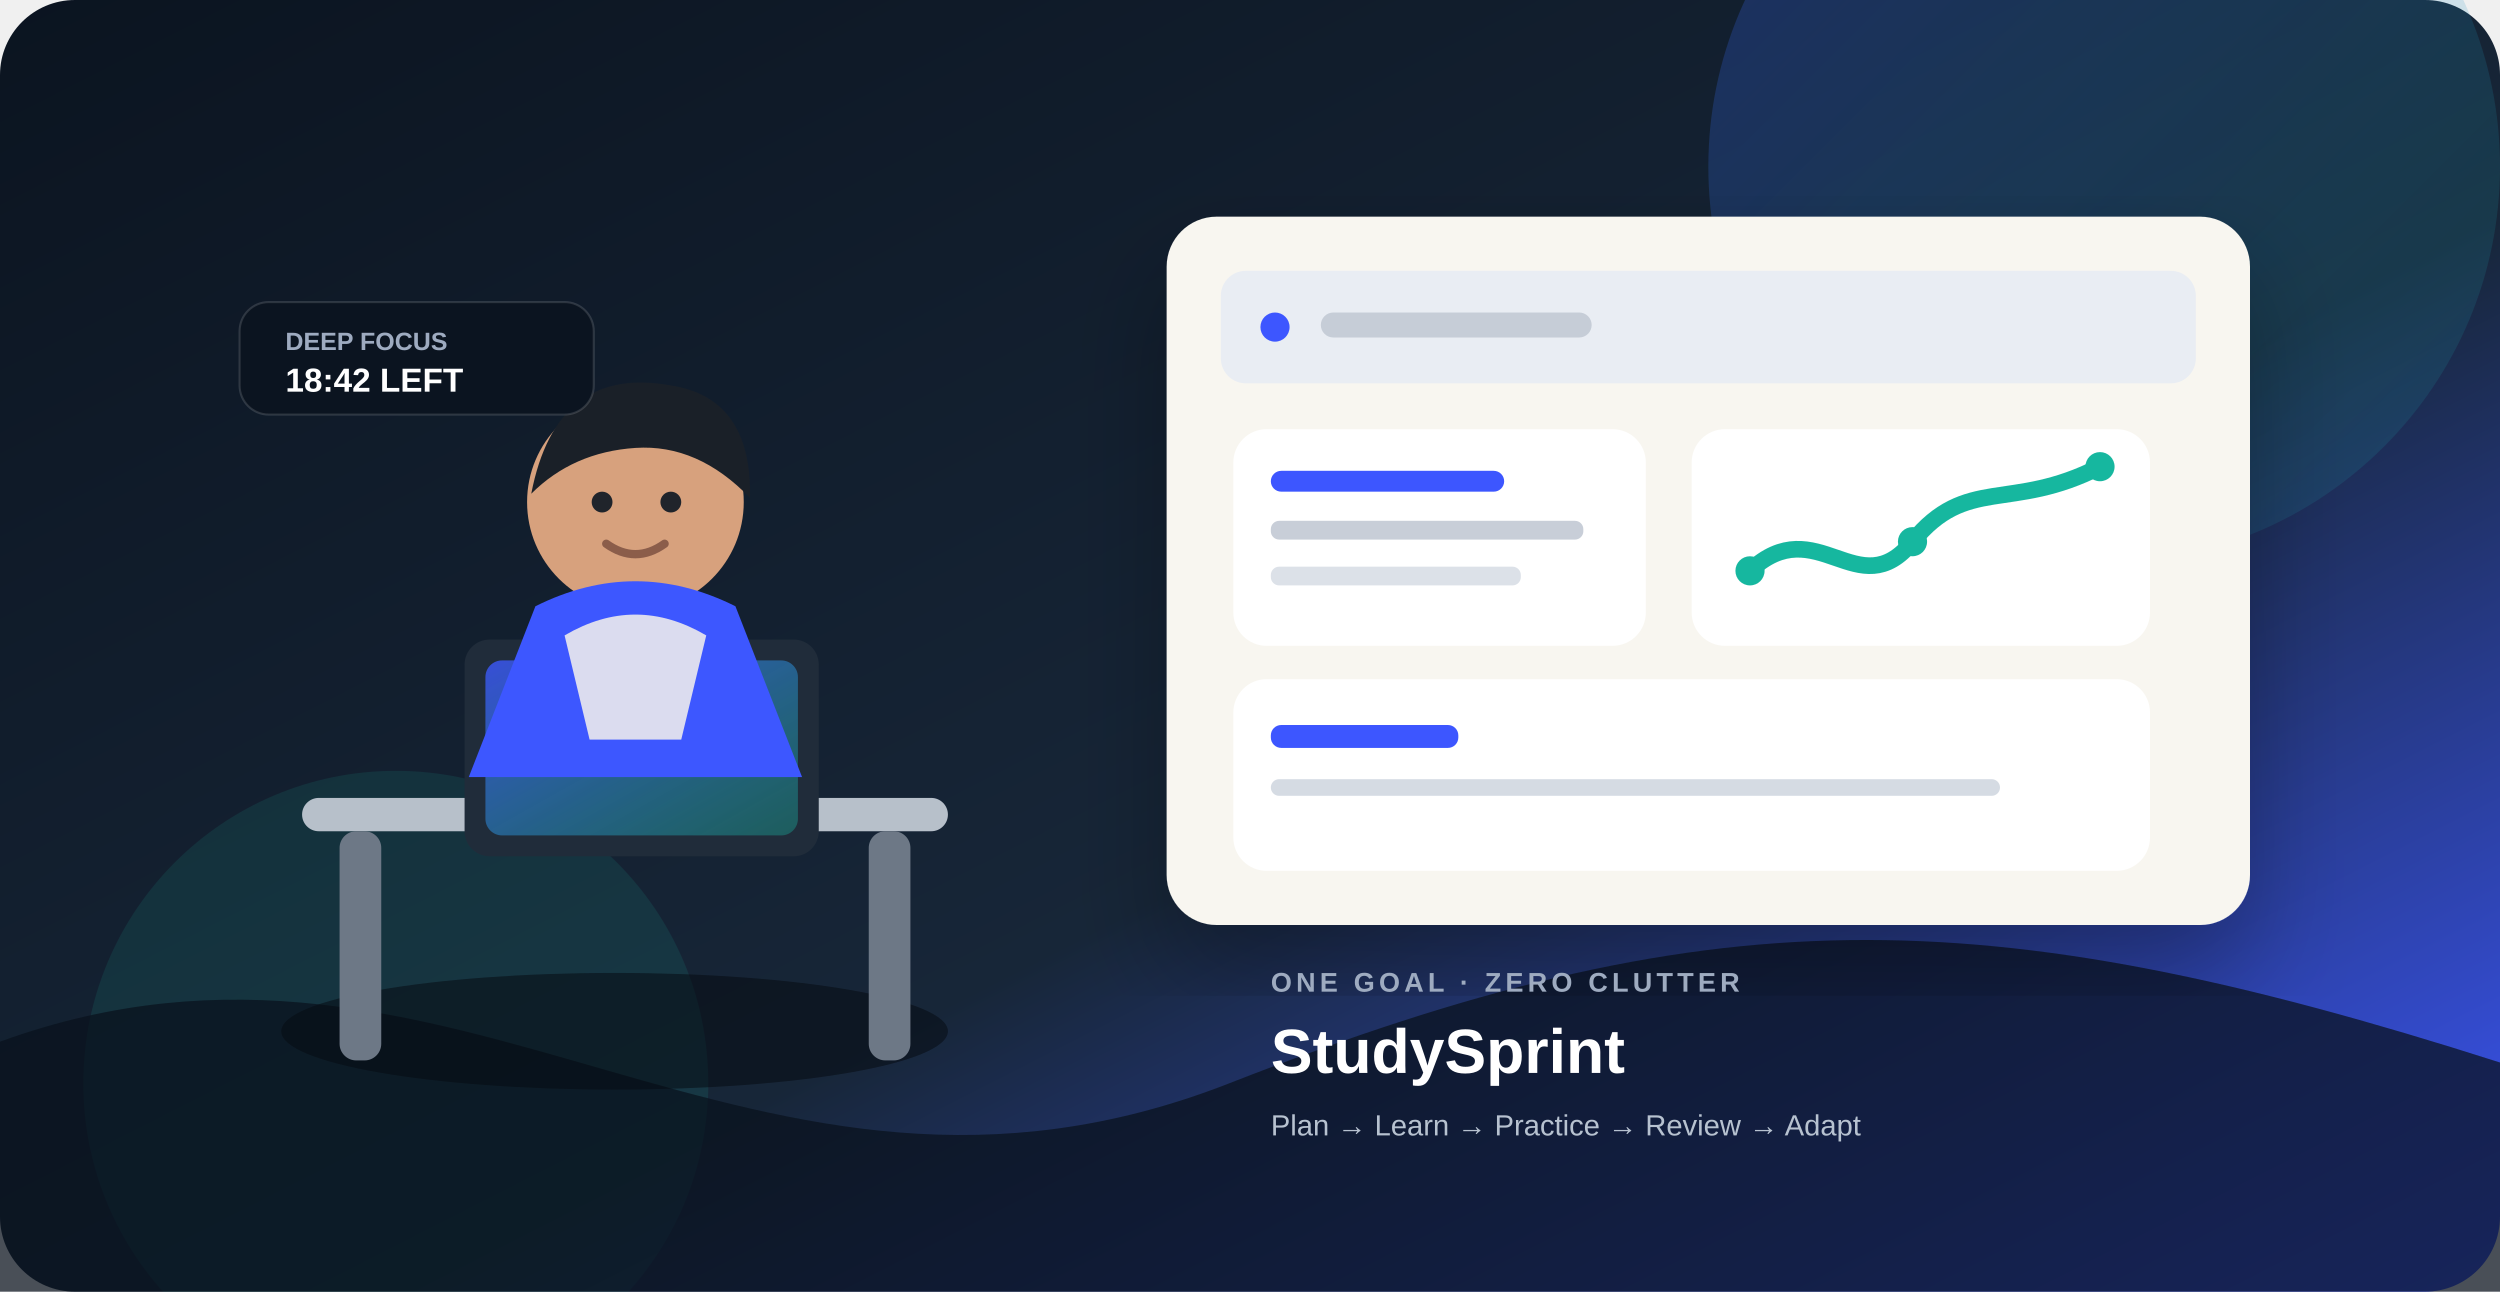
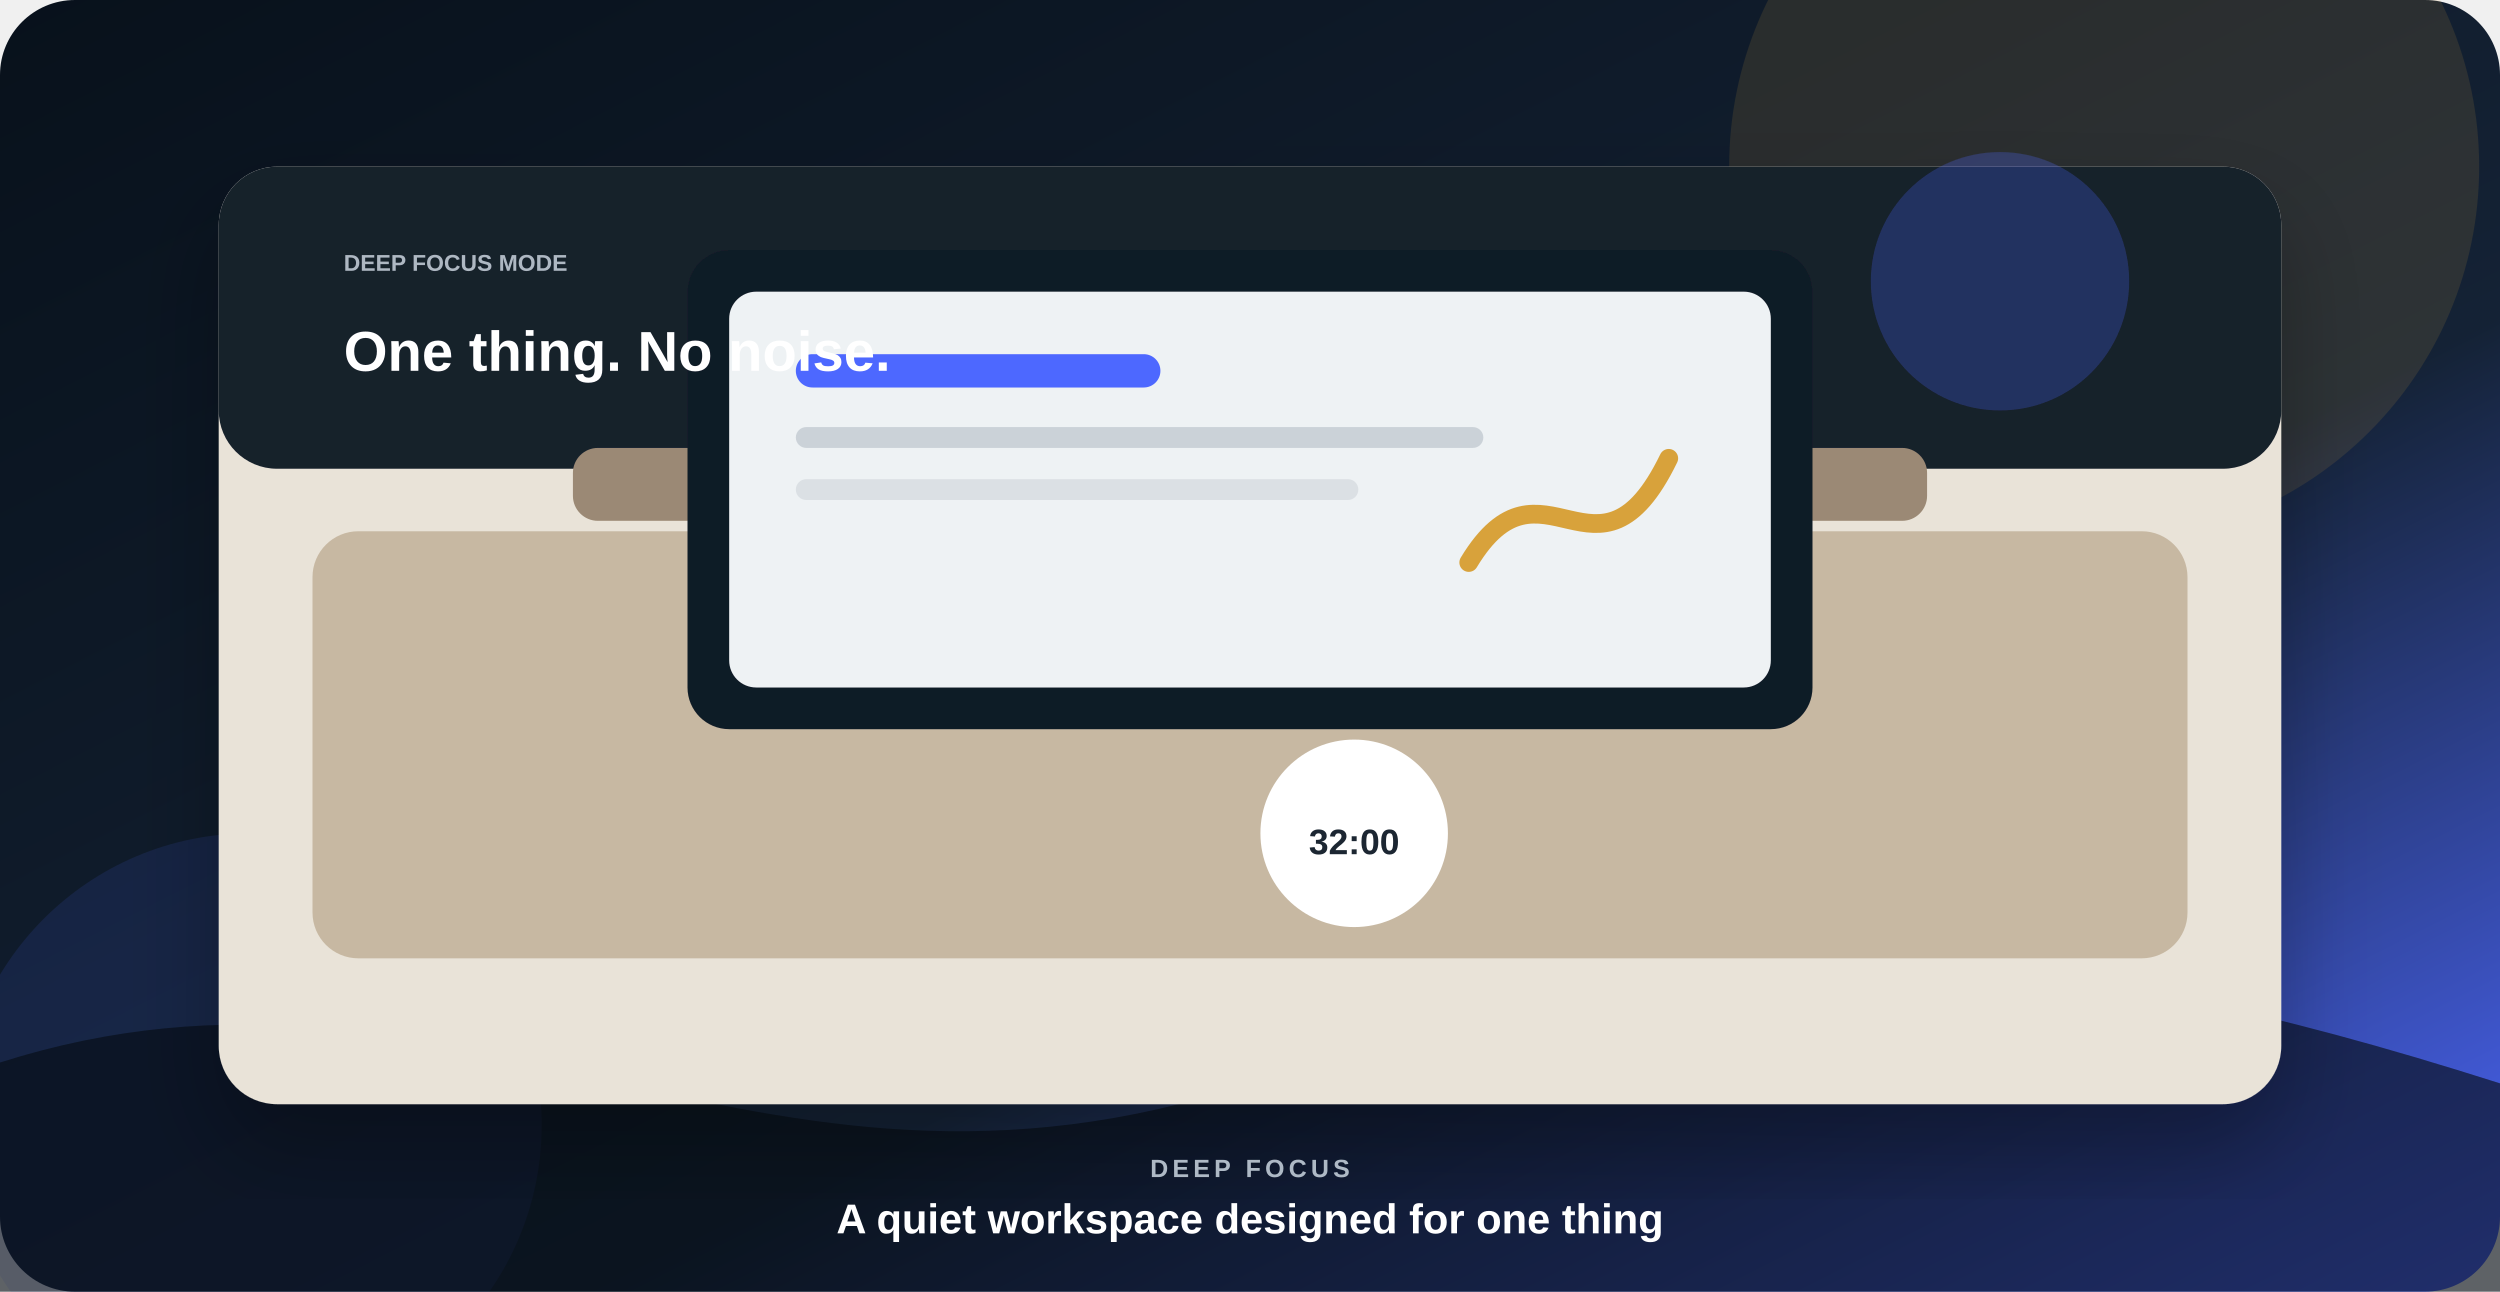
<svg xmlns="http://www.w3.org/2000/svg" viewBox="0 0 1200 620">
  <defs>
-     <linearGradient id="bg" x1="0" y1="0" x2="1" y2="1">
-       <stop stop-color="#0b1420" />
-       <stop offset=".58" stop-color="#172638" />
-       <stop offset="1" stop-color="#3d57ff" />
+     <linearGradient id="g" x1="0" y1="0" x2="1" y2="1">
+       <stop stop-color="#08111b" />
+       <stop offset=".62" stop-color="#142235" />
+       <stop offset="1" stop-color="#4d67ff" />
    </linearGradient>
-     <linearGradient id="glow" x1="0" y1="0" x2="1" y2="1">
-       <stop stop-color="#3d57ff" stop-opacity=".8" />
-       <stop offset="1" stop-color="#19b79f" stop-opacity=".35" />
+     <linearGradient id="g2">
+       <stop stop-color="#4d67ff" />
+       <stop offset="1" stop-color="#d8a23a" />
    </linearGradient>
-     <filter id="shadow">
-       <feDropShadow dx="0" dy="24" stdDeviation="24" flood-color="#000" flood-opacity=".28" />
+     <filter id="sh">
+       <feDropShadow dx="0" dy="22" stdDeviation="22" flood-opacity=".28" />
    </filter>
  </defs>
-   <rect width="1200" height="620" rx="36" fill="url(#bg)" />
-   <circle cx="1010" cy="80" r="190" fill="url(#glow)" opacity=".34" />
-   <circle cx="190" cy="520" r="150" fill="#19b79f" opacity=".12" />
-   <path d="M0 500 C220 420 360 610 590 520 S950 430 1200 510 V620 H0Z" fill="#08111c" opacity=".72" />
-   <g filter="url(#shadow)">
-     <rect x="560" y="104" width="520" height="340" rx="24" fill="#f8f6f0" />
-     <rect x="586" y="130" width="468" height="54" rx="12" fill="#e9edf3" />
-     <circle cx="612" cy="157" r="7" fill="#3d57ff" />
-     <rect x="634" y="150" width="130" height="12" rx="6" fill="#c6cdd7" />
-     <rect x="592" y="206" width="198" height="104" rx="16" fill="#fff" />
-     <rect x="812" y="206" width="220" height="104" rx="16" fill="#fff" />
-     <rect x="592" y="326" width="440" height="92" rx="16" fill="#fff" />
-     <rect x="610" y="226" width="112" height="10" rx="5" fill="#3d57ff" />
-     <rect x="610" y="250" width="150" height="9" rx="4" fill="#c8ced8" />
-     <rect x="610" y="272" width="120" height="9" rx="4" fill="#dce1e8" />
-     <path d="M840 274 C872 244 892 292 918 260 S965 246 1008 224" fill="none" stroke="#19b79f" stroke-width="8" stroke-linecap="round" />
-     <circle cx="840" cy="274" r="7" fill="#19b79f" />
-     <circle cx="918" cy="260" r="7" fill="#19b79f" />
-     <circle cx="1008" cy="224" r="7" fill="#19b79f" />
-     <rect x="610" y="348" width="90" height="11" rx="5" fill="#3d57ff" />
-     <rect x="610" y="374" width="350" height="8" rx="4" fill="#d5dbe3" />
+   <rect width="1200" height="620" rx="36" fill="url(#g)" />
+   <circle cx="1010" cy="80" r="180" fill="#d8a23a" opacity=".13" />
+   <circle cx="120" cy="540" r="140" fill="#4d67ff" opacity=".12" />
+   <path d="M0 510C220 440 360 600 600 520s380-70 600 0v100H0Z" fill="#050b12" opacity=".62" />
+   <g filter="url(#sh)">
+     <rect x="105" y="80" width="990" height="450" rx="28" fill="#e9e3d8" />
+     <rect x="105" y="80" width="990" height="145" rx="28" fill="#17212c" />
+     <circle cx="960" cy="135" r="62" fill="#4d67ff" opacity=".25" />
+     <rect x="150" y="255" width="900" height="205" rx="22" fill="#c7b8a2" />
+     <rect x="275" y="215" width="650" height="35" rx="12" fill="#9b8974" />
+     <rect x="330" y="120" width="540" height="230" rx="20" fill="#111b27" />
+     <rect x="350" y="140" width="500" height="190" rx="13" fill="#eef2f4" />
+     <rect x="382" y="170" width="175" height="16" rx="8" fill="#4d67ff" />
+     <rect x="382" y="205" width="330" height="10" rx="5" fill="#cbd2d8" />
+     <rect x="382" y="230" width="270" height="10" rx="5" fill="#dbe0e4" />
+     <path d="M705 270c35-58 62 20 96-50" fill="none" stroke="#d8a23a" stroke-width="9" stroke-linecap="round" />
+     <circle cx="650" cy="400" r="45" fill="#fff" />
+     <text x="650" y="410" text-anchor="middle" font-family="Arial" font-size="17" font-weight="700" fill="#1a2530">32:00</text>
+     <text x="165" y="130" font-family="Arial" font-size="11" font-weight="700" fill="#aeb8c2">DEEP FOCUS MODE</text>
+     <text x="165" y="178" font-family="Arial" font-size="27" font-weight="700" fill="#fff">One thing. No noise.</text>
  </g>
-   <g transform="translate(115 135)">
-     <ellipse cx="180" cy="360" rx="160" ry="28" fill="#050b12" opacity=".55" />
-     <rect x="30" y="248" width="310" height="16" rx="8" fill="#b7c0ca" />
-     <rect x="48" y="264" width="20" height="110" rx="8" fill="#6d7886" />
-     <rect x="302" y="264" width="20" height="110" rx="8" fill="#6d7886" />
-     <rect x="108" y="172" width="170" height="104" rx="12" fill="#202c3a" />
-     <rect x="118" y="182" width="150" height="84" rx="8" fill="url(#glow)" />
-     <circle cx="190" cy="106" r="52" fill="#d7a17d" />
-     <path d="M140 102 Q152 40 207 50 Q246 56 245 104 Q220 78 190 80 Q160 82 140 102Z" fill="#1a2028" />
-     <path d="M142 156 Q190 132 238 156 L270 238 H110Z" fill="#3d57ff" />
-     <path d="M156 170 Q190 150 224 170 L212 220 H168Z" fill="#f7f3ec" opacity=".85" />
-     <circle cx="174" cy="106" r="5" fill="#20242b" />
-     <circle cx="207" cy="106" r="5" fill="#20242b" />
-     <path d="M176 126 Q190 136 204 126" fill="none" stroke="#8b5d4a" stroke-width="4" stroke-linecap="round" />
-     <rect x="0" y="10" width="170" height="54" rx="14" fill="#0b1420" stroke="#ffffff" stroke-opacity=".14" />
-     <text x="22" y="33" fill="#9eabc0" font-family="Arial" font-size="12" font-weight="700">DEEP FOCUS</text>
-     <text x="22" y="53" fill="#fff" font-family="Arial" font-size="16" font-weight="700">18:42 LEFT</text>
-   </g>
-   <text x="610" y="476" fill="#9eabc0" font-family="Arial" font-size="13" font-weight="700" letter-spacing="2">ONE GOAL · ZERO CLUTTER</text>
-   <text x="610" y="515" fill="#fff" font-family="Arial" font-size="30" font-weight="700">StudySprint</text>
-   <text x="610" y="545" fill="#b7c2d0" font-family="Arial" font-size="14">Plan → Learn → Practice → Review → Adapt</text>
+   <text x="600" y="565" text-anchor="middle" fill="#aeb9c5" font-family="Arial" font-size="12" font-weight="700" letter-spacing="2">DEEP FOCUS</text>
+   <text x="600" y="592" text-anchor="middle" fill="#fff" font-family="Arial" font-size="20" font-weight="700">A quiet workspace designed for one thing</text>
</svg>
